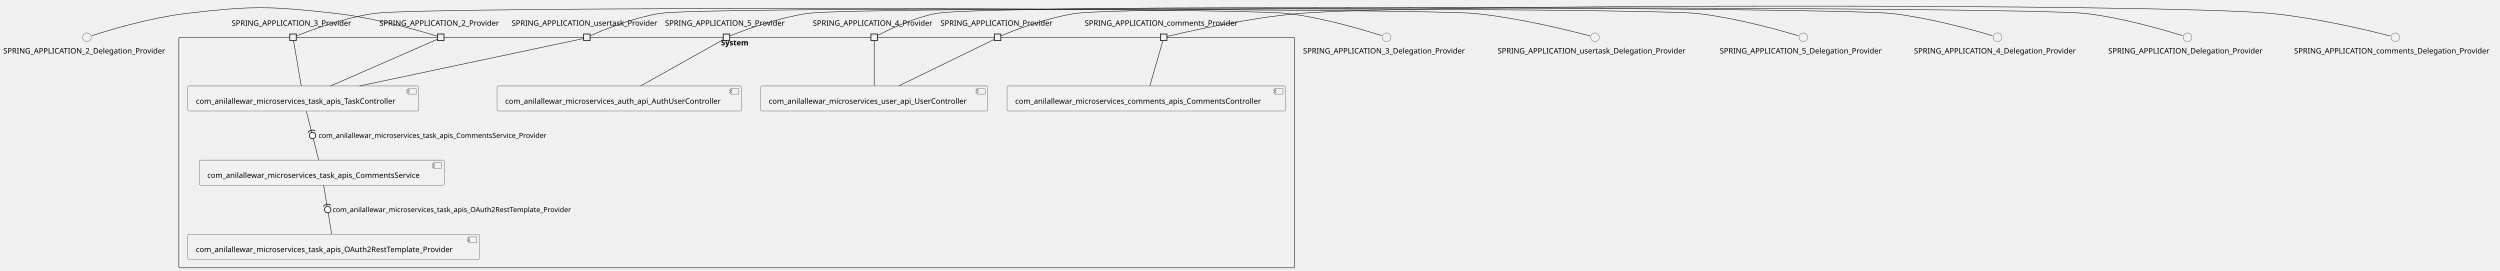
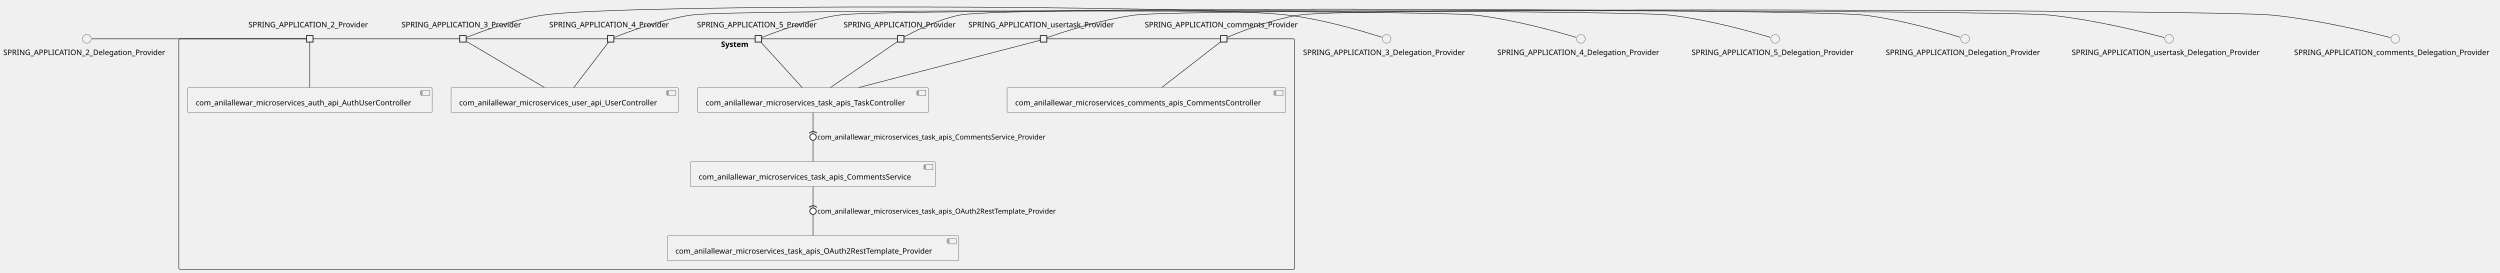
- <svg xmlns="http://www.w3.org/2000/svg" xmlns:xlink="http://www.w3.org/1999/xlink" contentStyleType="text/css" height="500px" preserveAspectRatio="none" style="width:4620px;height:500px;background:#FFFFFF;" version="1.1" viewBox="0 0 4620 500" width="4620px" zoomAndPan="magnify">
+ <svg xmlns="http://www.w3.org/2000/svg" xmlns:xlink="http://www.w3.org/1999/xlink" contentStyleType="text/css" height="503px" preserveAspectRatio="none" style="width:4620px;height:503px;background:#FFFFFF;" version="1.1" viewBox="0 0 4620 503" width="4620px" zoomAndPan="magnify">
  <defs />
  <g>
    <g id="cluster_System">
-       <rect fill="none" height="426" rx="2.5" ry="2.5" style="stroke:#181818;stroke-width:1.0;" width="2062" x="330.5" y="68.87" />
-       <text fill="#000000" font-family="sans-serif" font-size="14" font-weight="bold" lengthAdjust="spacing" textLength="58" x="1332.5" y="83.865">System</text>
+       <rect fill="none" height="426" rx="2.5" ry="2.5" style="stroke:#181818;stroke-width:1.0;" width="2062" x="330.5" y="71.77" />
+       <text fill="#000000" font-family="sans-serif" font-size="14" font-weight="bold" lengthAdjust="spacing" textLength="58" x="1332.5" y="86.765">System</text>
    </g>
    <g id="elem_com_anilallewar_microservices_auth_api_AuthUserController">
-       <a href="anilallewar-microservices-basics-spring-boot.repository#_JXWjMP67Ee6AKJ3YX7YjkA" target="_top" title="anilallewar-microservices-basics-spring-boot.repository#_JXWjMP67Ee6AKJ3YX7YjkA" xlink:actuate="onRequest" xlink:href="anilallewar-microservices-basics-spring-boot.repository#_JXWjMP67Ee6AKJ3YX7YjkA" xlink:show="new" xlink:title="anilallewar-microservices-basics-spring-boot.repository#_JXWjMP67Ee6AKJ3YX7YjkA" xlink:type="simple">
-         <rect fill="#F1F1F1" height="46.297" rx="2.5" ry="2.5" style="stroke:#181818;stroke-width:0.5;" width="452" x="918.5" y="158.87" />
-         <rect fill="#F1F1F1" height="10" style="stroke:#181818;stroke-width:0.5;" width="15" x="1350.5" y="163.87" />
-         <rect fill="#F1F1F1" height="2" style="stroke:#181818;stroke-width:0.5;" width="4" x="1348.5" y="165.87" />
-         <rect fill="#F1F1F1" height="2" style="stroke:#181818;stroke-width:0.5;" width="4" x="1348.5" y="169.87" />
-         <text fill="#000000" font-family="sans-serif" font-size="14" lengthAdjust="spacing" textLength="412" x="933.5" y="191.865">com_anilallewar_microservices_auth_api_AuthUserController</text>
+       <a href="anilallewar-microservices-basics-spring-boot.repository#_1ERDagBNEe-VnspO9ZxLdA" target="_top" title="anilallewar-microservices-basics-spring-boot.repository#_1ERDagBNEe-VnspO9ZxLdA" xlink:actuate="onRequest" xlink:href="anilallewar-microservices-basics-spring-boot.repository#_1ERDagBNEe-VnspO9ZxLdA" xlink:show="new" xlink:title="anilallewar-microservices-basics-spring-boot.repository#_1ERDagBNEe-VnspO9ZxLdA" xlink:type="simple">
+         <rect fill="#F1F1F1" height="46.297" rx="2.5" ry="2.5" style="stroke:#181818;stroke-width:0.5;" width="452" x="346.5" y="161.77" />
+         <rect fill="#F1F1F1" height="10" style="stroke:#181818;stroke-width:0.5;" width="15" x="778.5" y="166.77" />
+         <rect fill="#F1F1F1" height="2" style="stroke:#181818;stroke-width:0.5;" width="4" x="776.5" y="168.77" />
+         <rect fill="#F1F1F1" height="2" style="stroke:#181818;stroke-width:0.5;" width="4" x="776.5" y="172.77" />
+         <text fill="#000000" font-family="sans-serif" font-size="14" lengthAdjust="spacing" textLength="412" x="361.5" y="194.765">com_anilallewar_microservices_auth_api_AuthUserController</text>
      </a>
    </g>
    <g id="elem_com_anilallewar_microservices_comments_apis_CommentsController">
-       <a href="anilallewar-microservices-basics-spring-boot.repository#_JXWjMP67Ee6AKJ3YX7YjkA" target="_top" title="anilallewar-microservices-basics-spring-boot.repository#_JXWjMP67Ee6AKJ3YX7YjkA" xlink:actuate="onRequest" xlink:href="anilallewar-microservices-basics-spring-boot.repository#_JXWjMP67Ee6AKJ3YX7YjkA" xlink:show="new" xlink:title="anilallewar-microservices-basics-spring-boot.repository#_JXWjMP67Ee6AKJ3YX7YjkA" xlink:type="simple">
-         <rect fill="#F1F1F1" height="46.297" rx="2.5" ry="2.5" style="stroke:#181818;stroke-width:0.5;" width="515" x="1861" y="158.87" />
-         <rect fill="#F1F1F1" height="10" style="stroke:#181818;stroke-width:0.5;" width="15" x="2356" y="163.87" />
-         <rect fill="#F1F1F1" height="2" style="stroke:#181818;stroke-width:0.5;" width="4" x="2354" y="165.87" />
-         <rect fill="#F1F1F1" height="2" style="stroke:#181818;stroke-width:0.5;" width="4" x="2354" y="169.87" />
-         <text fill="#000000" font-family="sans-serif" font-size="14" lengthAdjust="spacing" textLength="475" x="1876" y="191.865">com_anilallewar_microservices_comments_apis_CommentsController</text>
+       <a href="anilallewar-microservices-basics-spring-boot.repository#_1ERDagBNEe-VnspO9ZxLdA" target="_top" title="anilallewar-microservices-basics-spring-boot.repository#_1ERDagBNEe-VnspO9ZxLdA" xlink:actuate="onRequest" xlink:href="anilallewar-microservices-basics-spring-boot.repository#_1ERDagBNEe-VnspO9ZxLdA" xlink:show="new" xlink:title="anilallewar-microservices-basics-spring-boot.repository#_1ERDagBNEe-VnspO9ZxLdA" xlink:type="simple">
+         <rect fill="#F1F1F1" height="46.297" rx="2.5" ry="2.5" style="stroke:#181818;stroke-width:0.5;" width="515" x="1861" y="161.77" />
+         <rect fill="#F1F1F1" height="10" style="stroke:#181818;stroke-width:0.5;" width="15" x="2356" y="166.77" />
+         <rect fill="#F1F1F1" height="2" style="stroke:#181818;stroke-width:0.5;" width="4" x="2354" y="168.77" />
+         <rect fill="#F1F1F1" height="2" style="stroke:#181818;stroke-width:0.5;" width="4" x="2354" y="172.77" />
+         <text fill="#000000" font-family="sans-serif" font-size="14" lengthAdjust="spacing" textLength="475" x="1876" y="194.765">com_anilallewar_microservices_comments_apis_CommentsController</text>
      </a>
    </g>
    <g id="elem_com_anilallewar_microservices_task_apis_CommentsService">
-       <a href="anilallewar-microservices-basics-spring-boot.repository#_JXWjMP67Ee6AKJ3YX7YjkA" target="_top" title="anilallewar-microservices-basics-spring-boot.repository#_JXWjMP67Ee6AKJ3YX7YjkA" xlink:actuate="onRequest" xlink:href="anilallewar-microservices-basics-spring-boot.repository#_JXWjMP67Ee6AKJ3YX7YjkA" xlink:show="new" xlink:title="anilallewar-microservices-basics-spring-boot.repository#_JXWjMP67Ee6AKJ3YX7YjkA" xlink:type="simple">
-         <rect fill="#F1F1F1" height="46.297" rx="2.5" ry="2.5" style="stroke:#181818;stroke-width:0.5;" width="453" x="368" y="295.87" />
-         <rect fill="#F1F1F1" height="10" style="stroke:#181818;stroke-width:0.5;" width="15" x="801" y="300.87" />
-         <rect fill="#F1F1F1" height="2" style="stroke:#181818;stroke-width:0.5;" width="4" x="799" y="302.87" />
-         <rect fill="#F1F1F1" height="2" style="stroke:#181818;stroke-width:0.5;" width="4" x="799" y="306.87" />
-         <text fill="#000000" font-family="sans-serif" font-size="14" lengthAdjust="spacing" textLength="413" x="383" y="328.865">com_anilallewar_microservices_task_apis_CommentsService</text>
+       <a href="anilallewar-microservices-basics-spring-boot.repository#_1ERDagBNEe-VnspO9ZxLdA" target="_top" title="anilallewar-microservices-basics-spring-boot.repository#_1ERDagBNEe-VnspO9ZxLdA" xlink:actuate="onRequest" xlink:href="anilallewar-microservices-basics-spring-boot.repository#_1ERDagBNEe-VnspO9ZxLdA" xlink:show="new" xlink:title="anilallewar-microservices-basics-spring-boot.repository#_1ERDagBNEe-VnspO9ZxLdA" xlink:type="simple">
+         <rect fill="#F1F1F1" height="46.297" rx="2.5" ry="2.5" style="stroke:#181818;stroke-width:0.5;" width="453" x="1276" y="298.77" />
+         <rect fill="#F1F1F1" height="10" style="stroke:#181818;stroke-width:0.5;" width="15" x="1709" y="303.77" />
+         <rect fill="#F1F1F1" height="2" style="stroke:#181818;stroke-width:0.5;" width="4" x="1707" y="305.77" />
+         <rect fill="#F1F1F1" height="2" style="stroke:#181818;stroke-width:0.5;" width="4" x="1707" y="309.77" />
+         <text fill="#000000" font-family="sans-serif" font-size="14" lengthAdjust="spacing" textLength="413" x="1291" y="331.765">com_anilallewar_microservices_task_apis_CommentsService</text>
      </a>
    </g>
    <g id="elem_com_anilallewar_microservices_task_apis_OAuth2RestTemplate_Provider">
-       <a href="anilallewar-microservices-basics-spring-boot.repository#_JXWjMP67Ee6AKJ3YX7YjkA" target="_top" title="anilallewar-microservices-basics-spring-boot.repository#_JXWjMP67Ee6AKJ3YX7YjkA" xlink:actuate="onRequest" xlink:href="anilallewar-microservices-basics-spring-boot.repository#_JXWjMP67Ee6AKJ3YX7YjkA" xlink:show="new" xlink:title="anilallewar-microservices-basics-spring-boot.repository#_JXWjMP67Ee6AKJ3YX7YjkA" xlink:type="simple">
-         <rect fill="#F1F1F1" height="46.297" rx="2.5" ry="2.5" style="stroke:#181818;stroke-width:0.5;" width="539" x="347" y="432.87" />
-         <rect fill="#F1F1F1" height="10" style="stroke:#181818;stroke-width:0.5;" width="15" x="866" y="437.87" />
-         <rect fill="#F1F1F1" height="2" style="stroke:#181818;stroke-width:0.5;" width="4" x="864" y="439.87" />
-         <rect fill="#F1F1F1" height="2" style="stroke:#181818;stroke-width:0.5;" width="4" x="864" y="443.87" />
-         <text fill="#000000" font-family="sans-serif" font-size="14" lengthAdjust="spacing" textLength="499" x="362" y="465.865">com_anilallewar_microservices_task_apis_OAuth2RestTemplate_Provider</text>
+       <a href="anilallewar-microservices-basics-spring-boot.repository#_1ERDagBNEe-VnspO9ZxLdA" target="_top" title="anilallewar-microservices-basics-spring-boot.repository#_1ERDagBNEe-VnspO9ZxLdA" xlink:actuate="onRequest" xlink:href="anilallewar-microservices-basics-spring-boot.repository#_1ERDagBNEe-VnspO9ZxLdA" xlink:show="new" xlink:title="anilallewar-microservices-basics-spring-boot.repository#_1ERDagBNEe-VnspO9ZxLdA" xlink:type="simple">
+         <rect fill="#F1F1F1" height="46.297" rx="2.5" ry="2.5" style="stroke:#181818;stroke-width:0.5;" width="539" x="1233" y="435.77" />
+         <rect fill="#F1F1F1" height="10" style="stroke:#181818;stroke-width:0.5;" width="15" x="1752" y="440.77" />
+         <rect fill="#F1F1F1" height="2" style="stroke:#181818;stroke-width:0.5;" width="4" x="1750" y="442.77" />
+         <rect fill="#F1F1F1" height="2" style="stroke:#181818;stroke-width:0.5;" width="4" x="1750" y="446.77" />
+         <text fill="#000000" font-family="sans-serif" font-size="14" lengthAdjust="spacing" textLength="499" x="1248" y="468.765">com_anilallewar_microservices_task_apis_OAuth2RestTemplate_Provider</text>
      </a>
    </g>
    <g id="elem_com_anilallewar_microservices_task_apis_TaskController">
-       <a href="anilallewar-microservices-basics-spring-boot.repository#_JXWjMP67Ee6AKJ3YX7YjkA" target="_top" title="anilallewar-microservices-basics-spring-boot.repository#_JXWjMP67Ee6AKJ3YX7YjkA" xlink:actuate="onRequest" xlink:href="anilallewar-microservices-basics-spring-boot.repository#_JXWjMP67Ee6AKJ3YX7YjkA" xlink:show="new" xlink:title="anilallewar-microservices-basics-spring-boot.repository#_JXWjMP67Ee6AKJ3YX7YjkA" xlink:type="simple">
-         <rect fill="#F1F1F1" height="46.297" rx="2.5" ry="2.5" style="stroke:#181818;stroke-width:0.5;" width="427" x="347" y="158.87" />
-         <rect fill="#F1F1F1" height="10" style="stroke:#181818;stroke-width:0.5;" width="15" x="754" y="163.87" />
-         <rect fill="#F1F1F1" height="2" style="stroke:#181818;stroke-width:0.5;" width="4" x="752" y="165.87" />
-         <rect fill="#F1F1F1" height="2" style="stroke:#181818;stroke-width:0.5;" width="4" x="752" y="169.87" />
-         <text fill="#000000" font-family="sans-serif" font-size="14" lengthAdjust="spacing" textLength="387" x="362" y="191.865">com_anilallewar_microservices_task_apis_TaskController</text>
+       <a href="anilallewar-microservices-basics-spring-boot.repository#_1ERDagBNEe-VnspO9ZxLdA" target="_top" title="anilallewar-microservices-basics-spring-boot.repository#_1ERDagBNEe-VnspO9ZxLdA" xlink:actuate="onRequest" xlink:href="anilallewar-microservices-basics-spring-boot.repository#_1ERDagBNEe-VnspO9ZxLdA" xlink:show="new" xlink:title="anilallewar-microservices-basics-spring-boot.repository#_1ERDagBNEe-VnspO9ZxLdA" xlink:type="simple">
+         <rect fill="#F1F1F1" height="46.297" rx="2.5" ry="2.5" style="stroke:#181818;stroke-width:0.5;" width="427" x="1289" y="161.77" />
+         <rect fill="#F1F1F1" height="10" style="stroke:#181818;stroke-width:0.5;" width="15" x="1696" y="166.77" />
+         <rect fill="#F1F1F1" height="2" style="stroke:#181818;stroke-width:0.5;" width="4" x="1694" y="168.77" />
+         <rect fill="#F1F1F1" height="2" style="stroke:#181818;stroke-width:0.5;" width="4" x="1694" y="172.77" />
+         <text fill="#000000" font-family="sans-serif" font-size="14" lengthAdjust="spacing" textLength="387" x="1304" y="194.765">com_anilallewar_microservices_task_apis_TaskController</text>
      </a>
    </g>
    <g id="elem_com_anilallewar_microservices_user_api_UserController">
-       <a href="anilallewar-microservices-basics-spring-boot.repository#_JXWjMP67Ee6AKJ3YX7YjkA" target="_top" title="anilallewar-microservices-basics-spring-boot.repository#_JXWjMP67Ee6AKJ3YX7YjkA" xlink:actuate="onRequest" xlink:href="anilallewar-microservices-basics-spring-boot.repository#_JXWjMP67Ee6AKJ3YX7YjkA" xlink:show="new" xlink:title="anilallewar-microservices-basics-spring-boot.repository#_JXWjMP67Ee6AKJ3YX7YjkA" xlink:type="simple">
-         <rect fill="#F1F1F1" height="46.297" rx="2.5" ry="2.5" style="stroke:#181818;stroke-width:0.5;" width="420" x="1405.5" y="158.87" />
-         <rect fill="#F1F1F1" height="10" style="stroke:#181818;stroke-width:0.5;" width="15" x="1805.5" y="163.87" />
-         <rect fill="#F1F1F1" height="2" style="stroke:#181818;stroke-width:0.5;" width="4" x="1803.5" y="165.87" />
-         <rect fill="#F1F1F1" height="2" style="stroke:#181818;stroke-width:0.5;" width="4" x="1803.5" y="169.87" />
-         <text fill="#000000" font-family="sans-serif" font-size="14" lengthAdjust="spacing" textLength="380" x="1420.5" y="191.865">com_anilallewar_microservices_user_api_UserController</text>
+       <a href="anilallewar-microservices-basics-spring-boot.repository#_1ERDagBNEe-VnspO9ZxLdA" target="_top" title="anilallewar-microservices-basics-spring-boot.repository#_1ERDagBNEe-VnspO9ZxLdA" xlink:actuate="onRequest" xlink:href="anilallewar-microservices-basics-spring-boot.repository#_1ERDagBNEe-VnspO9ZxLdA" xlink:show="new" xlink:title="anilallewar-microservices-basics-spring-boot.repository#_1ERDagBNEe-VnspO9ZxLdA" xlink:type="simple">
+         <rect fill="#F1F1F1" height="46.297" rx="2.5" ry="2.5" style="stroke:#181818;stroke-width:0.5;" width="420" x="833.5" y="161.77" />
+         <rect fill="#F1F1F1" height="10" style="stroke:#181818;stroke-width:0.5;" width="15" x="1233.5" y="166.77" />
+         <rect fill="#F1F1F1" height="2" style="stroke:#181818;stroke-width:0.5;" width="4" x="1231.5" y="168.77" />
+         <rect fill="#F1F1F1" height="2" style="stroke:#181818;stroke-width:0.5;" width="4" x="1231.5" y="172.77" />
+         <text fill="#000000" font-family="sans-serif" font-size="14" lengthAdjust="spacing" textLength="380" x="848.5" y="194.765">com_anilallewar_microservices_user_api_UserController</text>
      </a>
    </g>
-     <text fill="#000000" font-family="sans-serif" font-size="14" lengthAdjust="spacing" textLength="227" x="701" y="47.568">SPRING_APPLICATION_2_Provider</text>
-     <rect fill="#F1F1F1" height="12" style="stroke:#181818;stroke-width:1.5;" width="12" x="808.5" y="62.87" />
-     <text fill="#000000" font-family="sans-serif" font-size="14" lengthAdjust="spacing" textLength="227" x="428" y="47.568">SPRING_APPLICATION_3_Provider</text>
-     <rect fill="#F1F1F1" height="12" style="stroke:#181818;stroke-width:1.5;" width="12" x="535.5" y="62.87" />
-     <text fill="#000000" font-family="sans-serif" font-size="14" lengthAdjust="spacing" textLength="227" x="1502" y="47.568">SPRING_APPLICATION_4_Provider</text>
-     <rect fill="#F1F1F1" height="12" style="stroke:#181818;stroke-width:1.5;" width="12" x="1609.5" y="62.87" />
-     <text fill="#000000" font-family="sans-serif" font-size="14" lengthAdjust="spacing" textLength="227" x="1229" y="47.568">SPRING_APPLICATION_5_Provider</text>
-     <rect fill="#F1F1F1" height="12" style="stroke:#181818;stroke-width:1.5;" width="12" x="1336.5" y="62.87" />
-     <text fill="#000000" font-family="sans-serif" font-size="14" lengthAdjust="spacing" textLength="211" x="1738" y="47.568">SPRING_APPLICATION_Provider</text>
-     <rect fill="#F1F1F1" height="12" style="stroke:#181818;stroke-width:1.5;" width="12" x="1837.5" y="62.87" />
-     <text fill="#000000" font-family="sans-serif" font-size="14" lengthAdjust="spacing" textLength="292" x="2004.5" y="47.568">SPRING_APPLICATION_comments_Provider</text>
-     <rect fill="#F1F1F1" height="12" style="stroke:#181818;stroke-width:1.5;" width="12" x="2144.5" y="62.87" />
-     <text fill="#000000" font-family="sans-serif" font-size="14" lengthAdjust="spacing" textLength="278" x="945.5" y="47.568">SPRING_APPLICATION_usertask_Provider</text>
-     <rect fill="#F1F1F1" height="12" style="stroke:#181818;stroke-width:1.5;" width="12" x="1078.5" y="62.87" />
+     <text fill="#000000" font-family="sans-serif" font-size="14" lengthAdjust="spacing" textLength="227" x="459" y="50.468">SPRING_APPLICATION_2_Provider</text>
+     <rect fill="#F1F1F1" height="12" style="stroke:#181818;stroke-width:1.5;" width="12" x="566.5" y="65.77" />
+     <text fill="#000000" font-family="sans-serif" font-size="14" lengthAdjust="spacing" textLength="227" x="742" y="50.468">SPRING_APPLICATION_3_Provider</text>
+     <rect fill="#F1F1F1" height="12" style="stroke:#181818;stroke-width:1.5;" width="12" x="849.5" y="65.77" />
+     <text fill="#000000" font-family="sans-serif" font-size="14" lengthAdjust="spacing" textLength="227" x="1015" y="50.468">SPRING_APPLICATION_4_Provider</text>
+     <rect fill="#F1F1F1" height="12" style="stroke:#181818;stroke-width:1.5;" width="12" x="1122.5" y="65.77" />
+     <text fill="#000000" font-family="sans-serif" font-size="14" lengthAdjust="spacing" textLength="227" x="1288" y="50.468">SPRING_APPLICATION_5_Provider</text>
+     <rect fill="#F1F1F1" height="12" style="stroke:#181818;stroke-width:1.5;" width="12" x="1395.5" y="65.77" />
+     <text fill="#000000" font-family="sans-serif" font-size="14" lengthAdjust="spacing" textLength="211" x="1559" y="50.468">SPRING_APPLICATION_Provider</text>
+     <rect fill="#F1F1F1" height="12" style="stroke:#181818;stroke-width:1.5;" width="12" x="1658.5" y="65.77" />
+     <text fill="#000000" font-family="sans-serif" font-size="14" lengthAdjust="spacing" textLength="292" x="2115.5" y="50.468">SPRING_APPLICATION_comments_Provider</text>
+     <rect fill="#F1F1F1" height="12" style="stroke:#181818;stroke-width:1.5;" width="12" x="2255.5" y="65.77" />
+     <text fill="#000000" font-family="sans-serif" font-size="14" lengthAdjust="spacing" textLength="278" x="1789.5" y="50.468">SPRING_APPLICATION_usertask_Provider</text>
+     <rect fill="#F1F1F1" height="12" style="stroke:#181818;stroke-width:1.5;" width="12" x="1922.5" y="65.77" />
    <g id="elem_SPRING_APPLICATION_2_Delegation_Provider">
-       <ellipse cx="160.5" cy="68.87" fill="#F1F1F1" rx="8" ry="8" style="stroke:#181818;stroke-width:0.5;" />
-       <text fill="#000000" font-family="sans-serif" font-size="14" lengthAdjust="spacing" textLength="309" x="6" y="98.865">SPRING_APPLICATION_2_Delegation_Provider</text>
+       <ellipse cx="160.5" cy="71.77" fill="#F1F1F1" rx="8" ry="8" style="stroke:#181818;stroke-width:0.5;" />
+       <text fill="#000000" font-family="sans-serif" font-size="14" lengthAdjust="spacing" textLength="309" x="6" y="101.765">SPRING_APPLICATION_2_Delegation_Provider</text>
    </g>
    <g id="elem_SPRING_APPLICATION_3_Delegation_Provider">
-       <ellipse cx="2562.5" cy="68.87" fill="#F1F1F1" rx="8" ry="8" style="stroke:#181818;stroke-width:0.5;" />
-       <text fill="#000000" font-family="sans-serif" font-size="14" lengthAdjust="spacing" textLength="309" x="2408" y="98.865">SPRING_APPLICATION_3_Delegation_Provider</text>
+       <ellipse cx="2562.5" cy="71.77" fill="#F1F1F1" rx="8" ry="8" style="stroke:#181818;stroke-width:0.5;" />
+       <text fill="#000000" font-family="sans-serif" font-size="14" lengthAdjust="spacing" textLength="309" x="2408" y="101.765">SPRING_APPLICATION_3_Delegation_Provider</text>
    </g>
    <g id="elem_SPRING_APPLICATION_4_Delegation_Provider">
-       <ellipse cx="3691.5" cy="68.87" fill="#F1F1F1" rx="8" ry="8" style="stroke:#181818;stroke-width:0.5;" />
-       <text fill="#000000" font-family="sans-serif" font-size="14" lengthAdjust="spacing" textLength="309" x="3537" y="98.865">SPRING_APPLICATION_4_Delegation_Provider</text>
+       <ellipse cx="2921.5" cy="71.77" fill="#F1F1F1" rx="8" ry="8" style="stroke:#181818;stroke-width:0.5;" />
+       <text fill="#000000" font-family="sans-serif" font-size="14" lengthAdjust="spacing" textLength="309" x="2767" y="101.765">SPRING_APPLICATION_4_Delegation_Provider</text>
    </g>
    <g id="elem_SPRING_APPLICATION_5_Delegation_Provider">
-       <ellipse cx="3332.5" cy="68.87" fill="#F1F1F1" rx="8" ry="8" style="stroke:#181818;stroke-width:0.5;" />
-       <text fill="#000000" font-family="sans-serif" font-size="14" lengthAdjust="spacing" textLength="309" x="3178" y="98.865">SPRING_APPLICATION_5_Delegation_Provider</text>
+       <ellipse cx="3280.5" cy="71.77" fill="#F1F1F1" rx="8" ry="8" style="stroke:#181818;stroke-width:0.5;" />
+       <text fill="#000000" font-family="sans-serif" font-size="14" lengthAdjust="spacing" textLength="309" x="3126" y="101.765">SPRING_APPLICATION_5_Delegation_Provider</text>
    </g>
    <g id="elem_SPRING_APPLICATION_Delegation_Provider">
-       <ellipse cx="4042.5" cy="68.87" fill="#F1F1F1" rx="8" ry="8" style="stroke:#181818;stroke-width:0.5;" />
-       <text fill="#000000" font-family="sans-serif" font-size="14" lengthAdjust="spacing" textLength="293" x="3896" y="98.865">SPRING_APPLICATION_Delegation_Provider</text>
+       <ellipse cx="3631.5" cy="71.77" fill="#F1F1F1" rx="8" ry="8" style="stroke:#181818;stroke-width:0.5;" />
+       <text fill="#000000" font-family="sans-serif" font-size="14" lengthAdjust="spacing" textLength="293" x="3485" y="101.765">SPRING_APPLICATION_Delegation_Provider</text>
    </g>
    <g id="elem_SPRING_APPLICATION_comments_Delegation_Provider">
-       <ellipse cx="4426.5" cy="68.87" fill="#F1F1F1" rx="8" ry="8" style="stroke:#181818;stroke-width:0.5;" />
-       <text fill="#000000" font-family="sans-serif" font-size="14" lengthAdjust="spacing" textLength="374" x="4239.5" y="98.865">SPRING_APPLICATION_comments_Delegation_Provider</text>
+       <ellipse cx="4426.5" cy="71.77" fill="#F1F1F1" rx="8" ry="8" style="stroke:#181818;stroke-width:0.5;" />
+       <text fill="#000000" font-family="sans-serif" font-size="14" lengthAdjust="spacing" textLength="374" x="4239.5" y="101.765">SPRING_APPLICATION_comments_Delegation_Provider</text>
    </g>
    <g id="elem_SPRING_APPLICATION_usertask_Delegation_Provider">
-       <ellipse cx="2947.5" cy="68.87" fill="#F1F1F1" rx="8" ry="8" style="stroke:#181818;stroke-width:0.5;" />
-       <text fill="#000000" font-family="sans-serif" font-size="14" lengthAdjust="spacing" textLength="360" x="2767.5" y="98.865">SPRING_APPLICATION_usertask_Delegation_Provider</text>
+       <ellipse cx="4008.5" cy="71.77" fill="#F1F1F1" rx="8" ry="8" style="stroke:#181818;stroke-width:0.5;" />
+       <text fill="#000000" font-family="sans-serif" font-size="14" lengthAdjust="spacing" textLength="360" x="3828.5" y="101.765">SPRING_APPLICATION_usertask_Delegation_Provider</text>
    </g>
    <g id="link_SPRING_APPLICATION_2_Delegation_Provider_SPRING_APPLICATION_2_Provider">
-       <path d="M169.53,65.9 C195.97,57.38 275.68,32.95 344,24.87 C466.26,10.42 498.66,11.14 621,24.87 C695.98,33.29 784.28,59.5 808.24,66.91 " fill="none" id="SPRING_APPLICATION_2_Delegation_Provider-SPRING_APPLICATION_2_Provider" style="stroke:#181818;stroke-width:1.0;" />
+       <path d="M169.69,71.77 C223.3,71.77 523.27,71.77 566.35,71.77 " fill="none" id="SPRING_APPLICATION_2_Delegation_Provider-SPRING_APPLICATION_2_Provider" style="stroke:#181818;stroke-width:1.0;" />
    </g>
-     <g id="link_SPRING_APPLICATION_2_Provider_com_anilallewar_microservices_task_apis_TaskController">
-       <path d="M808.22,72.61 C781.45,84.32 675.24,130.73 610.9,158.84 " fill="none" id="SPRING_APPLICATION_2_Provider-com_anilallewar_microservices_task_apis_TaskController" style="stroke:#181818;stroke-width:1.0;" />
+     <g id="link_SPRING_APPLICATION_2_Provider_com_anilallewar_microservices_auth_api_AuthUserController">
+       <path d="M572.5,77.83 C572.5,92.42 572.5,135.23 572.5,161.75 " fill="none" id="SPRING_APPLICATION_2_Provider-com_anilallewar_microservices_auth_api_AuthUserController" style="stroke:#181818;stroke-width:1.0;" />
    </g>
    <g id="link_SPRING_APPLICATION_3_Delegation_Provider_SPRING_APPLICATION_3_Provider">
-       <path d="M2553.47,65.9 C2527.03,57.38 2447.32,32.95 2379,24.87 C2285.87,13.86 783.82,11.49 691,24.87 C633.69,33.13 567.73,58.33 547.62,66.37 " fill="none" id="SPRING_APPLICATION_3_Delegation_Provider-SPRING_APPLICATION_3_Provider" style="stroke:#181818;stroke-width:1.0;" />
+       <path d="M2553.47,68.8 C2527.03,60.28 2447.32,35.85 2379,27.77 C2227.39,9.85 1156.11,6 1005,27.77 C947.69,36.03 881.73,61.23 861.62,69.27 " fill="none" id="SPRING_APPLICATION_3_Delegation_Provider-SPRING_APPLICATION_3_Provider" style="stroke:#181818;stroke-width:1.0;" />
    </g>
-     <g id="link_SPRING_APPLICATION_3_Provider_com_anilallewar_microservices_task_apis_TaskController">
-       <path d="M542.37,74.93 C544.86,89.52 552.19,132.33 556.73,158.85 " fill="none" id="SPRING_APPLICATION_3_Provider-com_anilallewar_microservices_task_apis_TaskController" style="stroke:#181818;stroke-width:1.0;" />
+     <g id="link_SPRING_APPLICATION_3_Provider_com_anilallewar_microservices_user_api_UserController">
+       <path d="M861.76,76.46 C883.86,89.52 959.48,134.17 1005.93,161.59 " fill="none" id="SPRING_APPLICATION_3_Provider-com_anilallewar_microservices_user_api_UserController" style="stroke:#181818;stroke-width:1.0;" />
    </g>
    <g id="link_SPRING_APPLICATION_4_Delegation_Provider_SPRING_APPLICATION_4_Provider">
-       <path d="M3682.22,66.02 C3654.27,57.61 3568.32,32.98 3495,24.87 C3397.54,14.09 1826.41,6.98 1730,24.87 C1686.66,32.91 1638.55,56.72 1621.72,65.53 " fill="none" id="SPRING_APPLICATION_4_Delegation_Provider-SPRING_APPLICATION_4_Provider" style="stroke:#181818;stroke-width:1.0;" />
+       <path d="M2912.22,68.92 C2884.27,60.51 2798.32,35.88 2725,27.77 C2645.1,18.93 1357.57,16.3 1278,27.77 C1220.69,36.03 1154.73,61.23 1134.62,69.27 " fill="none" id="SPRING_APPLICATION_4_Delegation_Provider-SPRING_APPLICATION_4_Provider" style="stroke:#181818;stroke-width:1.0;" />
    </g>
    <g id="link_SPRING_APPLICATION_4_Provider_com_anilallewar_microservices_user_api_UserController">
-       <path d="M1615.5,74.93 C1615.5,89.52 1615.5,132.33 1615.5,158.85 " fill="none" id="SPRING_APPLICATION_4_Provider-com_anilallewar_microservices_user_api_UserController" style="stroke:#181818;stroke-width:1.0;" />
+       <path d="M1124.63,77.83 C1113.45,92.42 1080.67,135.23 1060.36,161.75 " fill="none" id="SPRING_APPLICATION_4_Provider-com_anilallewar_microservices_user_api_UserController" style="stroke:#181818;stroke-width:1.0;" />
    </g>
    <g id="link_SPRING_APPLICATION_5_Delegation_Provider_SPRING_APPLICATION_5_Provider">
-       <path d="M3323.22,66.02 C3295.27,57.61 3209.32,32.98 3136,24.87 C3045.22,14.83 1582.4,11.84 1492,24.87 C1434.69,33.13 1368.73,58.33 1348.62,66.37 " fill="none" id="SPRING_APPLICATION_5_Delegation_Provider-SPRING_APPLICATION_5_Provider" style="stroke:#181818;stroke-width:1.0;" />
+       <path d="M3271.22,68.92 C3243.27,60.51 3157.32,35.88 3084,27.77 C2999.35,18.41 1635.3,15.62 1551,27.77 C1493.69,36.03 1427.73,61.23 1407.62,69.27 " fill="none" id="SPRING_APPLICATION_5_Delegation_Provider-SPRING_APPLICATION_5_Provider" style="stroke:#181818;stroke-width:1.0;" />
    </g>
-     <g id="link_SPRING_APPLICATION_5_Provider_com_anilallewar_microservices_auth_api_AuthUserController">
-       <path d="M1336.36,73.31 C1313.64,86.05 1233.17,131.16 1183.95,158.75 " fill="none" id="SPRING_APPLICATION_5_Provider-com_anilallewar_microservices_auth_api_AuthUserController" style="stroke:#181818;stroke-width:1.0;" />
+     <g id="link_SPRING_APPLICATION_5_Provider_com_anilallewar_microservices_task_apis_TaskController">
+       <path d="M1406.1,77.83 C1419.38,92.42 1458.33,135.23 1482.46,161.75 " fill="none" id="SPRING_APPLICATION_5_Provider-com_anilallewar_microservices_task_apis_TaskController" style="stroke:#181818;stroke-width:1.0;" />
    </g>
    <g id="link_SPRING_APPLICATION_Delegation_Provider_SPRING_APPLICATION_Provider">
-       <path d="M4033.22,65.9 C4006.04,57.38 3924.11,32.94 3854,24.87 C3750.96,13 2089.58,9.5 1987,24.87 C1932.11,33.1 1869.22,58.09 1849.64,66.26 " fill="none" id="SPRING_APPLICATION_Delegation_Provider-SPRING_APPLICATION_Provider" style="stroke:#181818;stroke-width:1.0;" />
+       <path d="M3622.22,68.8 C3595.04,60.28 3513.11,35.84 3443,27.77 C3350.89,17.16 1865.04,10.16 1774,27.77 C1732.56,35.78 1686.91,59.39 1670.66,68.31 " fill="none" id="SPRING_APPLICATION_Delegation_Provider-SPRING_APPLICATION_Provider" style="stroke:#181818;stroke-width:1.0;" />
    </g>
-     <g id="link_SPRING_APPLICATION_Provider_com_anilallewar_microservices_user_api_UserController">
-       <path d="M1837.4,72.84 C1812.69,84.87 1718.56,130.7 1661.14,158.65 " fill="none" id="SPRING_APPLICATION_Provider-com_anilallewar_microservices_user_api_UserController" style="stroke:#181818;stroke-width:1.0;" />
+     <g id="link_SPRING_APPLICATION_Provider_com_anilallewar_microservices_task_apis_TaskController">
+       <path d="M1658.35,76.99 C1638.35,90.69 1574.21,134.64 1534.72,161.69 " fill="none" id="SPRING_APPLICATION_Provider-com_anilallewar_microservices_task_apis_TaskController" style="stroke:#181818;stroke-width:1.0;" />
    </g>
    <g id="link_SPRING_APPLICATION_comments_Delegation_Provider_SPRING_APPLICATION_comments_Provider">
-       <path d="M4417.41,66.48 C4386.69,58.55 4283.83,33.12 4197,24.87 C3998.34,6 2599.8,7.54 2401,24.87 C2302.47,33.46 2184.58,60.7 2156.64,67.38 " fill="none" id="SPRING_APPLICATION_comments_Delegation_Provider-SPRING_APPLICATION_comments_Provider" style="stroke:#181818;stroke-width:1.0;" />
+       <path d="M4417.41,69.38 C4386.69,61.45 4283.83,36.02 4197,27.77 C4097.67,18.33 2499.62,12.59 2401,27.77 C2347.79,35.96 2287.04,60.76 2267.73,69.04 " fill="none" id="SPRING_APPLICATION_comments_Delegation_Provider-SPRING_APPLICATION_comments_Provider" style="stroke:#181818;stroke-width:1.0;" />
    </g>
    <g id="link_SPRING_APPLICATION_comments_Provider_com_anilallewar_microservices_comments_apis_CommentsController">
-       <path d="M2149.04,74.93 C2144.84,89.52 2132.49,132.33 2124.85,158.85 " fill="none" id="SPRING_APPLICATION_comments_Provider-com_anilallewar_microservices_comments_apis_CommentsController" style="stroke:#181818;stroke-width:1.0;" />
+       <path d="M2255.36,77.54 C2236.97,91.81 2181.51,134.86 2147.09,161.57 " fill="none" id="SPRING_APPLICATION_comments_Provider-com_anilallewar_microservices_comments_apis_CommentsController" style="stroke:#181818;stroke-width:1.0;" />
    </g>
    <g id="link_SPRING_APPLICATION_usertask_Delegation_Provider_SPRING_APPLICATION_usertask_Provider">
-       <path d="M2938.27,66.37 C2908,58.31 2808.86,33.08 2725,24.87 C2641.73,16.72 1301.62,11.7 1219,24.87 C1167.81,33.03 1109.63,57.63 1090.76,66.03 " fill="none" id="SPRING_APPLICATION_usertask_Delegation_Provider-SPRING_APPLICATION_usertask_Provider" style="stroke:#181818;stroke-width:1.0;" />
+       <path d="M3999.27,69.27 C3969,61.21 3869.86,35.98 3786,27.77 C3692.67,18.63 2191.02,15.89 2098,27.77 C2032.56,36.13 1956.27,61.93 1934.55,69.6 " fill="none" id="SPRING_APPLICATION_usertask_Delegation_Provider-SPRING_APPLICATION_usertask_Provider" style="stroke:#181818;stroke-width:1.0;" />
    </g>
    <g id="link_SPRING_APPLICATION_usertask_Provider_com_anilallewar_microservices_task_apis_TaskController">
-       <path d="M1078.25,71.19 C1037.2,79.89 803.55,129.38 664.54,158.83 " fill="none" id="SPRING_APPLICATION_usertask_Provider-com_anilallewar_microservices_task_apis_TaskController" style="stroke:#181818;stroke-width:1.0;" />
+       <path d="M1922.48,74.34 C1886.63,83.68 1699.09,132.55 1587.1,161.73 " fill="none" id="SPRING_APPLICATION_usertask_Provider-com_anilallewar_microservices_task_apis_TaskController" style="stroke:#181818;stroke-width:1.0;" />
    </g>
    <g id="link_com_anilallewar_microservices_task_apis_TaskController_com_anilallewar_microservices_task_apis_CommentsService">
-       <path d="M566.11,205.16 C572.41,230.18 582.57,270.52 588.88,295.54 " fill="none" id="com_anilallewar_microservices_task_apis_TaskController-com_anilallewar_microservices_task_apis_CommentsService" style="stroke:#181818;stroke-width:1.0;" />
-       <text fill="#000000" font-family="sans-serif" font-size="13" lengthAdjust="spacing" textLength="447" x="588.5" y="254.937">com_anilallewar_microservices_task_apis_CommentsService_Provider</text>
-       <path d="M582.621,241.766 A10,10 0 0 0 568.907 245.22" fill="none" style="stroke:#181818;stroke-width:1.5;" />
-       <ellipse cx="577.491" cy="250.35" fill="#FFFFFF" rx="6" ry="6" style="stroke:#181818;stroke-width:1.5;" />
+       <path d="M1502.5,208.06 C1502.5,233.08 1502.5,273.42 1502.5,298.44 " fill="none" id="com_anilallewar_microservices_task_apis_TaskController-com_anilallewar_microservices_task_apis_CommentsService" style="stroke:#181818;stroke-width:1.0;" />
+       <text fill="#000000" font-family="sans-serif" font-size="13" lengthAdjust="spacing" textLength="447" x="1510.5" y="257.837">com_anilallewar_microservices_task_apis_CommentsService_Provider</text>
+       <path d="M1509.571,246.179 A10,10 0 0 0 1495.429 246.179" fill="none" style="stroke:#181818;stroke-width:1.5;" />
+       <ellipse cx="1502.5" cy="253.25" fill="#FFFFFF" rx="6" ry="6" style="stroke:#181818;stroke-width:1.5;" />
    </g>
    <g id="link_com_anilallewar_microservices_task_apis_CommentsService_com_anilallewar_microservices_task_apis_OAuth2RestTemplate_Provider">
-       <path d="M598.13,342.16 C602.21,367.18 608.78,407.52 612.86,432.54 " fill="none" id="com_anilallewar_microservices_task_apis_CommentsService-com_anilallewar_microservices_task_apis_OAuth2RestTemplate_Provider" style="stroke:#181818;stroke-width:1.0;" />
-       <text fill="#000000" font-family="sans-serif" font-size="13" lengthAdjust="spacing" textLength="465" x="614.5" y="391.937">com_anilallewar_microservices_task_apis_OAuth2RestTemplate_Provider</text>
-       <path d="M611.337,379.234 A10,10 0 0 0 597.379 381.508" fill="none" style="stroke:#181818;stroke-width:1.5;" />
-       <ellipse cx="605.495" cy="387.35" fill="#FFFFFF" rx="6" ry="6" style="stroke:#181818;stroke-width:1.5;" />
+       <path d="M1502.5,345.06 C1502.5,370.08 1502.5,410.42 1502.5,435.44 " fill="none" id="com_anilallewar_microservices_task_apis_CommentsService-com_anilallewar_microservices_task_apis_OAuth2RestTemplate_Provider" style="stroke:#181818;stroke-width:1.0;" />
+       <text fill="#000000" font-family="sans-serif" font-size="13" lengthAdjust="spacing" textLength="465" x="1510.5" y="394.837">com_anilallewar_microservices_task_apis_OAuth2RestTemplate_Provider</text>
+       <path d="M1509.571,383.179 A10,10 0 0 0 1495.429 383.179" fill="none" style="stroke:#181818;stroke-width:1.5;" />
+       <ellipse cx="1502.5" cy="390.25" fill="#FFFFFF" rx="6" ry="6" style="stroke:#181818;stroke-width:1.5;" />
    </g>
  </g>
</svg>
